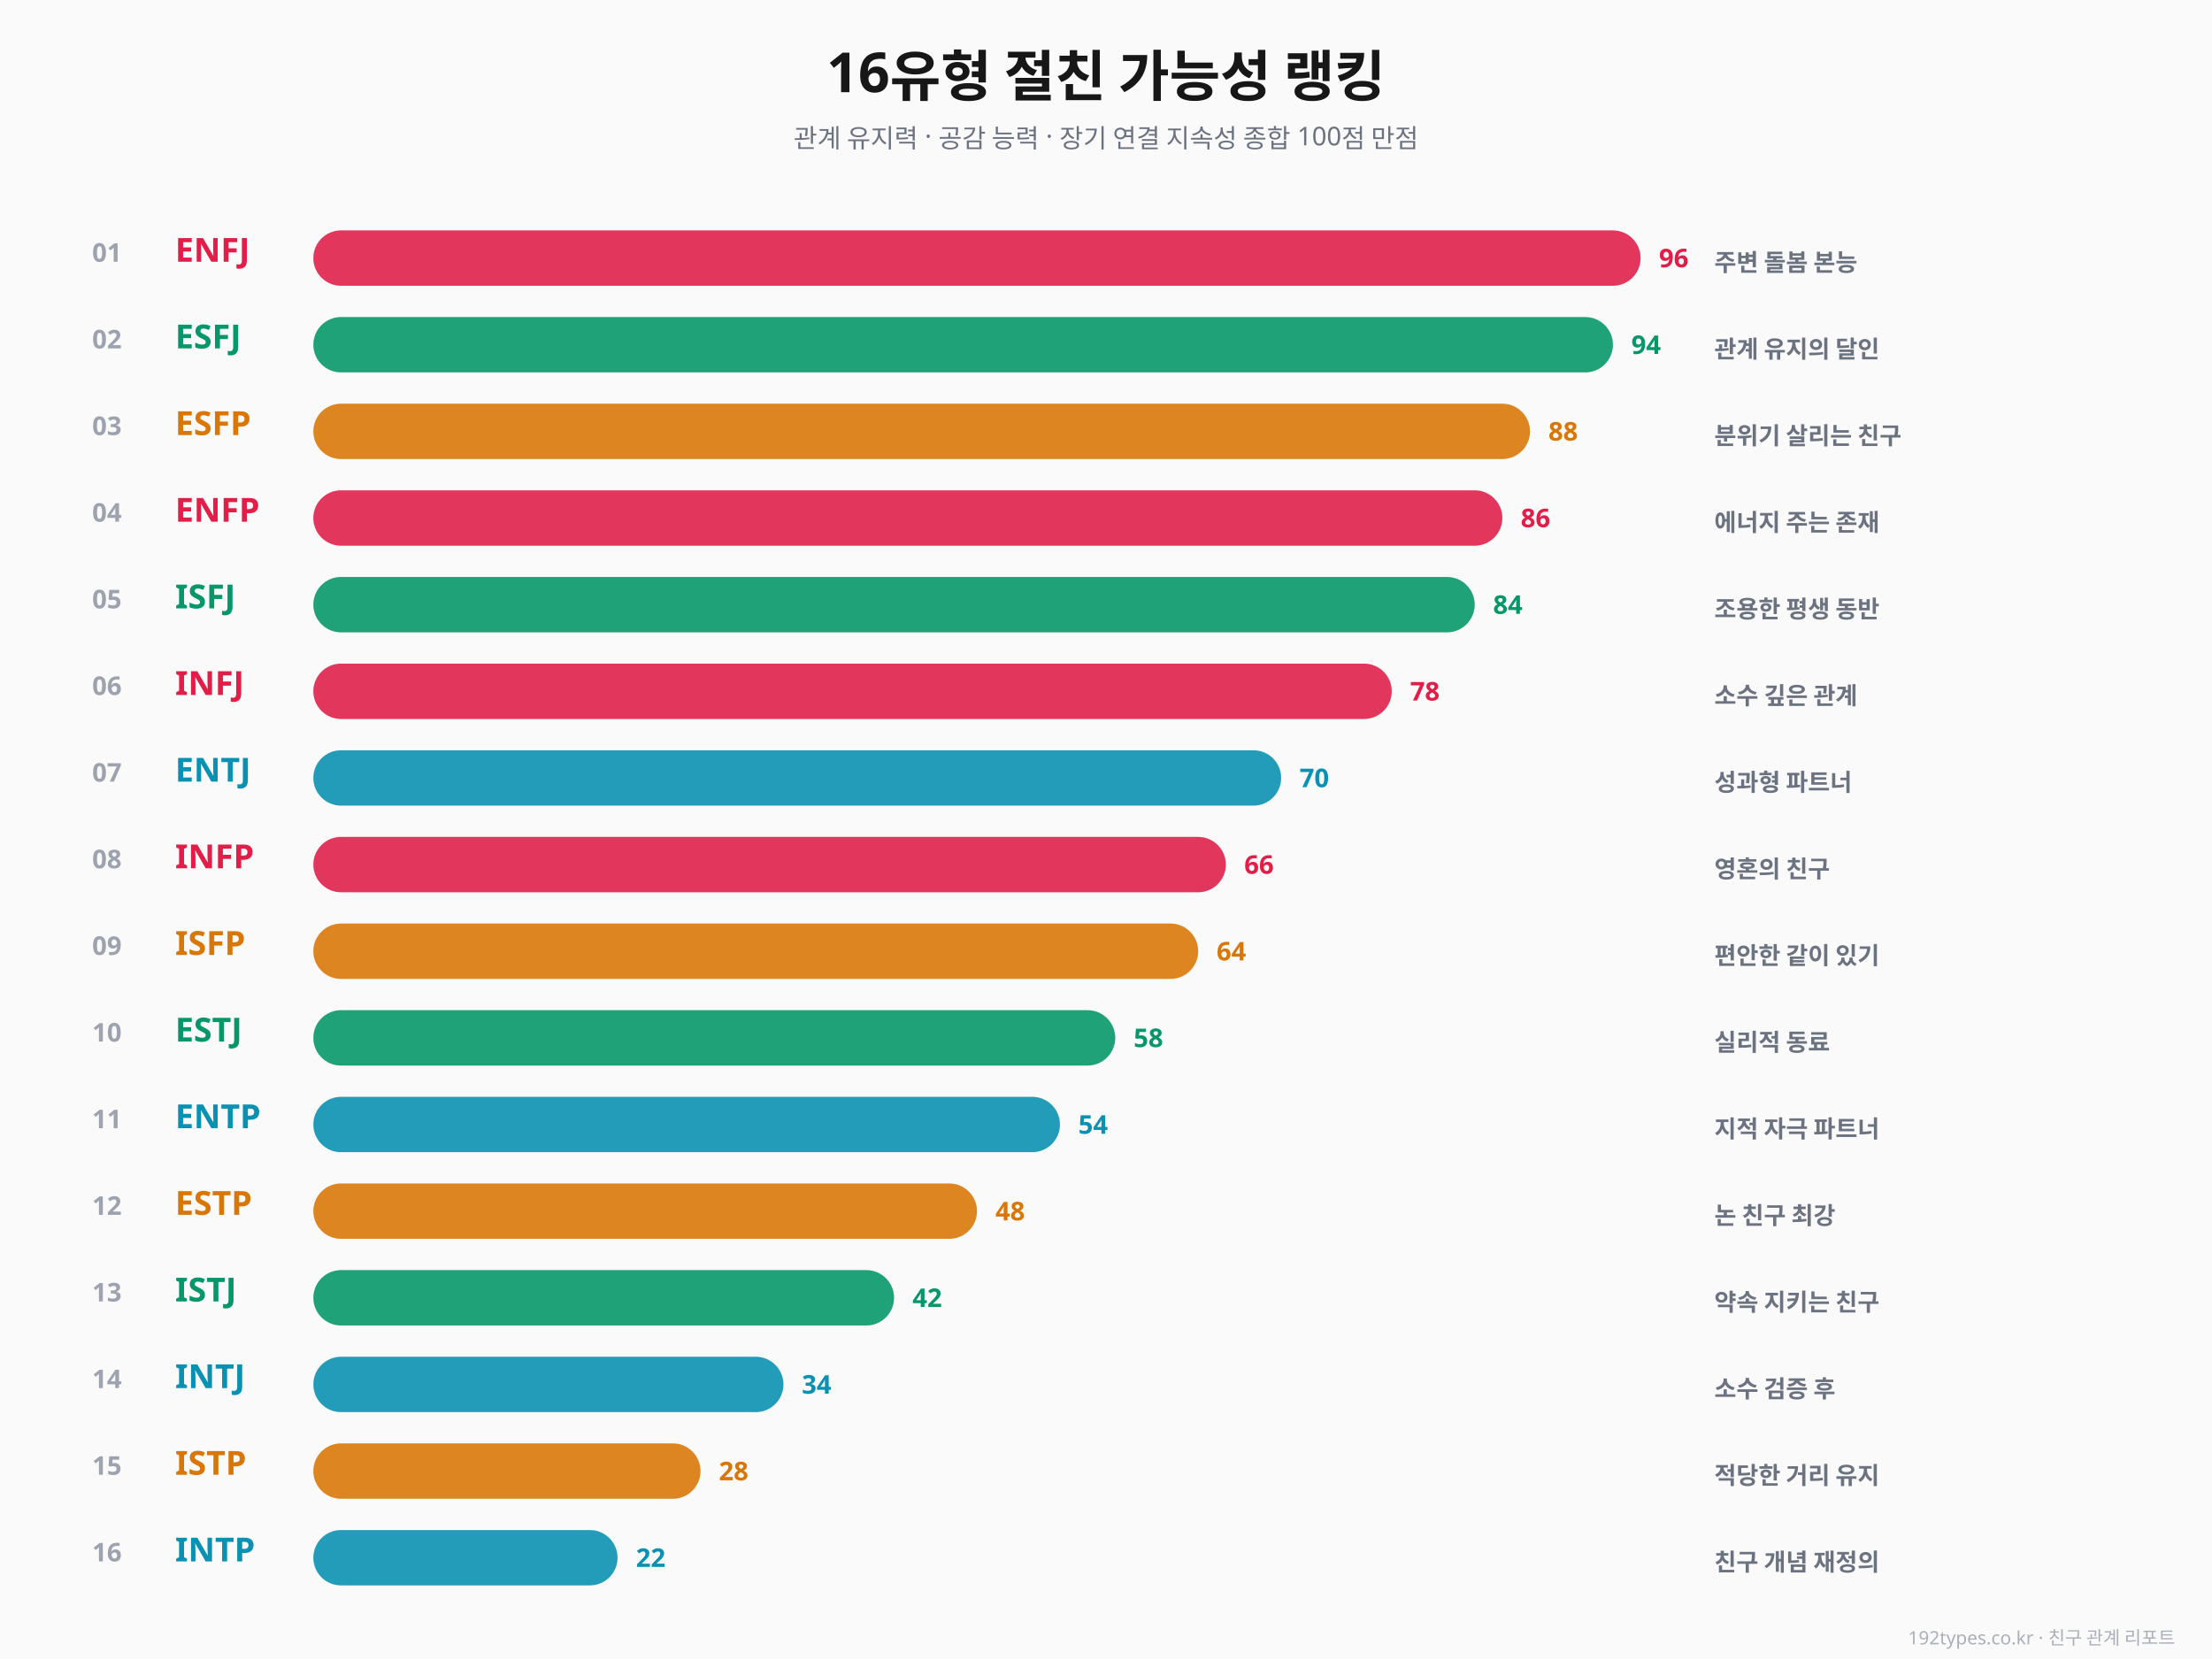
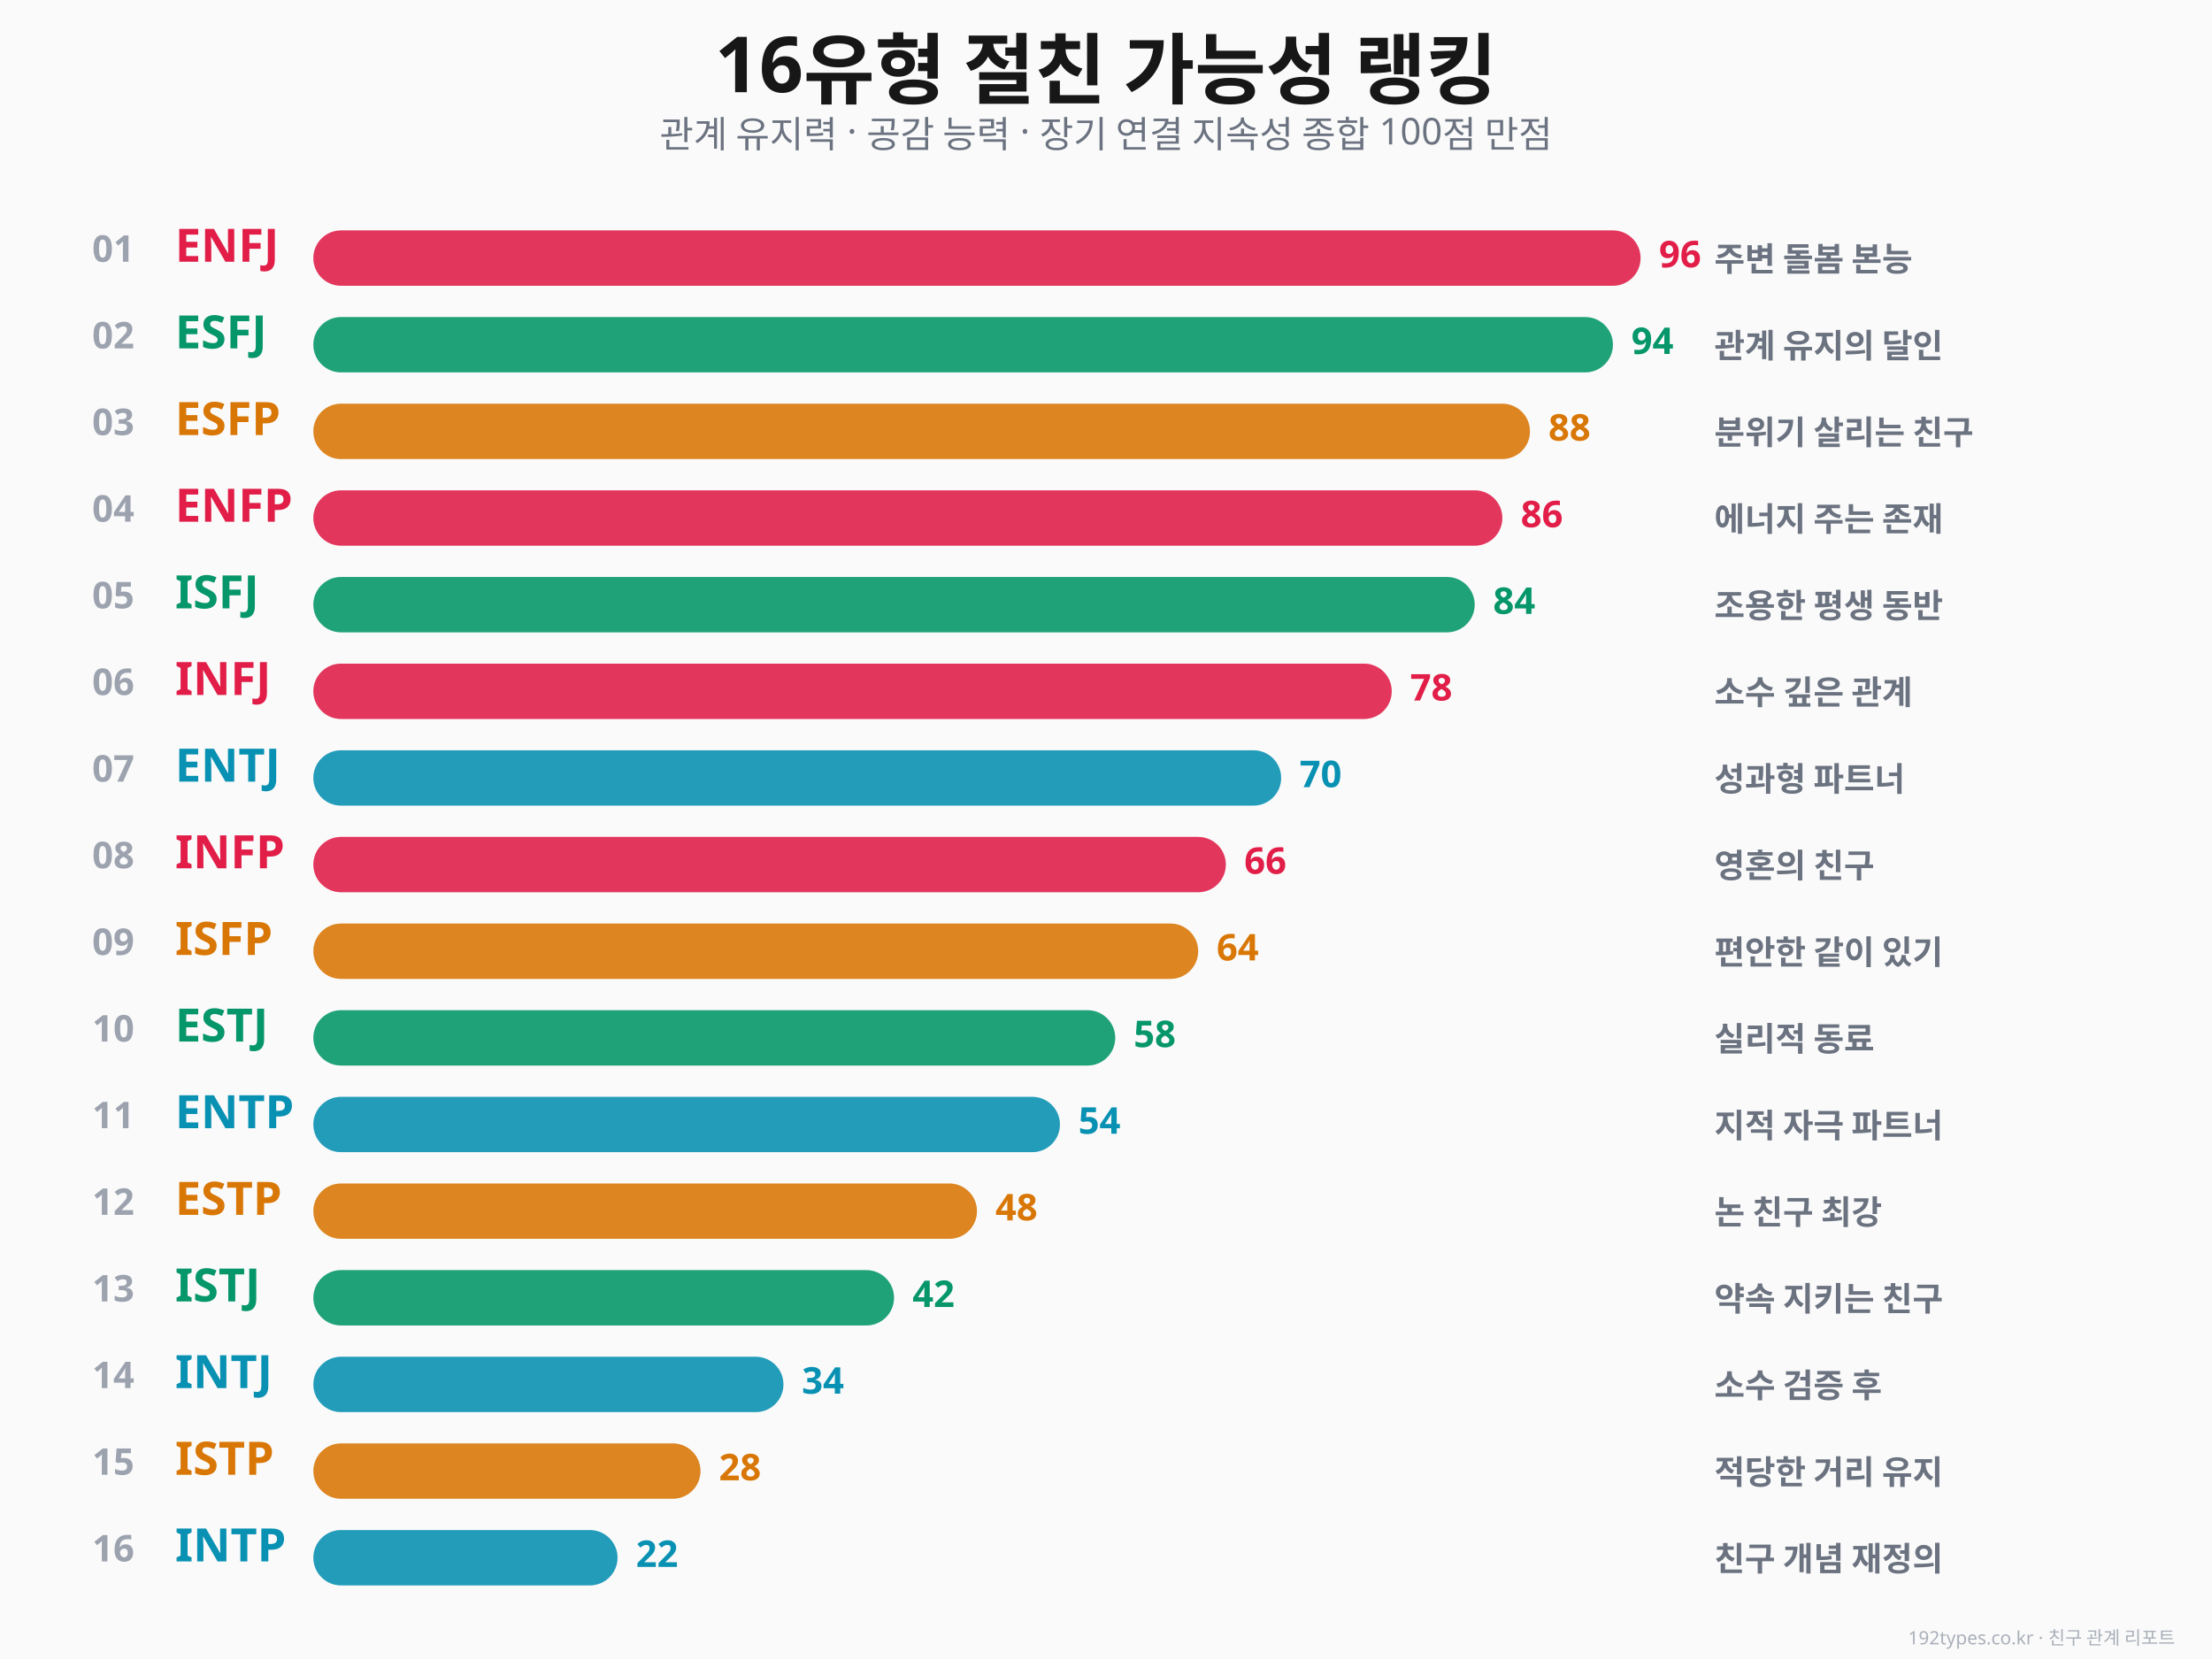
<svg xmlns="http://www.w3.org/2000/svg" viewBox="0 0 1200 900" width="1200" height="900" font-family="'Pretendard', 'Apple SD Gothic Neo', 'Noto Sans KR', system-ui, sans-serif">
  <rect width="1200" height="900" fill="#fafafa" />
-   <text x="600" y="50" text-anchor="middle" font-size="30" font-weight="800" fill="#171717">16유형 절친 가능성 랭킹</text>
-   <text x="600" y="80" text-anchor="middle" font-size="14" font-weight="500" fill="#6b7280">관계 유지력 · 공감 능력 · 장기 연결 지속성 종합 100점 만점</text>
-   <text x="50" y="142" font-size="14" font-weight="800" fill="#9ca3af">01</text>
-   <text x="95" y="142" font-size="18" font-weight="800" fill="#e11d48">ENFJ</text>
+   <text x="600" y="50" text-anchor="middle" font-size="42" font-weight="800" fill="#171717">16유형 절친 가능성 랭킹</text>
+   <text x="600" y="80" text-anchor="middle" font-size="20" font-weight="500" fill="#6b7280">관계 유지력 · 공감 능력 · 장기 연결 지속성 종합 100점 만점</text>
+   <text x="50" y="142" font-size="20" font-weight="800" fill="#9ca3af">01</text>
+   <text x="95" y="142" font-size="25" font-weight="800" fill="#e11d48">ENFJ</text>
  <rect x="170" y="125" width="720" height="30" rx="15" fill="#e11d48" opacity="0.25" />
  <rect x="170" y="125" width="720" height="30" rx="15" fill="#e11d48" opacity="0.85" />
-   <text x="900" y="145" font-size="14" font-weight="800" fill="#e11d48">96</text>
-   <text x="930" y="147" font-size="13" font-weight="600" fill="#6b7280">주변 돌봄 본능</text>
-   <text x="50" y="189" font-size="14" font-weight="800" fill="#9ca3af">02</text>
-   <text x="95" y="189" font-size="18" font-weight="800" fill="#059669">ESFJ</text>
+   <text x="900" y="145" font-size="20" font-weight="800" fill="#e11d48">96</text>
+   <text x="930" y="147" font-size="18" font-weight="600" fill="#6b7280">주변 돌봄 본능</text>
+   <text x="50" y="189" font-size="20" font-weight="800" fill="#9ca3af">02</text>
+   <text x="95" y="189" font-size="25" font-weight="800" fill="#059669">ESFJ</text>
  <rect x="170" y="172" width="705" height="30" rx="15" fill="#059669" opacity="0.25" />
  <rect x="170" y="172" width="705" height="30" rx="15" fill="#059669" opacity="0.85" />
-   <text x="885" y="192" font-size="14" font-weight="800" fill="#059669">94</text>
-   <text x="930" y="194" font-size="13" font-weight="600" fill="#6b7280">관계 유지의 달인</text>
-   <text x="50" y="236" font-size="14" font-weight="800" fill="#9ca3af">03</text>
-   <text x="95" y="236" font-size="18" font-weight="800" fill="#d97706">ESFP</text>
+   <text x="885" y="192" font-size="20" font-weight="800" fill="#059669">94</text>
+   <text x="930" y="194" font-size="18" font-weight="600" fill="#6b7280">관계 유지의 달인</text>
+   <text x="50" y="236" font-size="20" font-weight="800" fill="#9ca3af">03</text>
+   <text x="95" y="236" font-size="25" font-weight="800" fill="#d97706">ESFP</text>
  <rect x="170" y="219" width="660" height="30" rx="15" fill="#d97706" opacity="0.25" />
  <rect x="170" y="219" width="660" height="30" rx="15" fill="#d97706" opacity="0.85" />
-   <text x="840" y="239" font-size="14" font-weight="800" fill="#d97706">88</text>
-   <text x="930" y="241" font-size="13" font-weight="600" fill="#6b7280">분위기 살리는 친구</text>
-   <text x="50" y="283" font-size="14" font-weight="800" fill="#9ca3af">04</text>
-   <text x="95" y="283" font-size="18" font-weight="800" fill="#e11d48">ENFP</text>
+   <text x="840" y="239" font-size="20" font-weight="800" fill="#d97706">88</text>
+   <text x="930" y="241" font-size="18" font-weight="600" fill="#6b7280">분위기 살리는 친구</text>
+   <text x="50" y="283" font-size="20" font-weight="800" fill="#9ca3af">04</text>
+   <text x="95" y="283" font-size="25" font-weight="800" fill="#e11d48">ENFP</text>
  <rect x="170" y="266" width="645" height="30" rx="15" fill="#e11d48" opacity="0.25" />
  <rect x="170" y="266" width="645" height="30" rx="15" fill="#e11d48" opacity="0.85" />
-   <text x="825" y="286" font-size="14" font-weight="800" fill="#e11d48">86</text>
-   <text x="930" y="288" font-size="13" font-weight="600" fill="#6b7280">에너지 주는 존재</text>
-   <text x="50" y="330" font-size="14" font-weight="800" fill="#9ca3af">05</text>
-   <text x="95" y="330" font-size="18" font-weight="800" fill="#059669">ISFJ</text>
+   <text x="825" y="286" font-size="20" font-weight="800" fill="#e11d48">86</text>
+   <text x="930" y="288" font-size="18" font-weight="600" fill="#6b7280">에너지 주는 존재</text>
+   <text x="50" y="330" font-size="20" font-weight="800" fill="#9ca3af">05</text>
+   <text x="95" y="330" font-size="25" font-weight="800" fill="#059669">ISFJ</text>
  <rect x="170" y="313" width="630" height="30" rx="15" fill="#059669" opacity="0.25" />
  <rect x="170" y="313" width="630" height="30" rx="15" fill="#059669" opacity="0.85" />
-   <text x="810" y="333" font-size="14" font-weight="800" fill="#059669">84</text>
-   <text x="930" y="335" font-size="13" font-weight="600" fill="#6b7280">조용한 평생 동반</text>
-   <text x="50" y="377" font-size="14" font-weight="800" fill="#9ca3af">06</text>
-   <text x="95" y="377" font-size="18" font-weight="800" fill="#e11d48">INFJ</text>
+   <text x="810" y="333" font-size="20" font-weight="800" fill="#059669">84</text>
+   <text x="930" y="335" font-size="18" font-weight="600" fill="#6b7280">조용한 평생 동반</text>
+   <text x="50" y="377" font-size="20" font-weight="800" fill="#9ca3af">06</text>
+   <text x="95" y="377" font-size="25" font-weight="800" fill="#e11d48">INFJ</text>
  <rect x="170" y="360" width="585" height="30" rx="15" fill="#e11d48" opacity="0.25" />
  <rect x="170" y="360" width="585" height="30" rx="15" fill="#e11d48" opacity="0.85" />
-   <text x="765" y="380" font-size="14" font-weight="800" fill="#e11d48">78</text>
-   <text x="930" y="382" font-size="13" font-weight="600" fill="#6b7280">소수 깊은 관계</text>
-   <text x="50" y="424" font-size="14" font-weight="800" fill="#9ca3af">07</text>
-   <text x="95" y="424" font-size="18" font-weight="800" fill="#0891b2">ENTJ</text>
+   <text x="765" y="380" font-size="20" font-weight="800" fill="#e11d48">78</text>
+   <text x="930" y="382" font-size="18" font-weight="600" fill="#6b7280">소수 깊은 관계</text>
+   <text x="50" y="424" font-size="20" font-weight="800" fill="#9ca3af">07</text>
+   <text x="95" y="424" font-size="25" font-weight="800" fill="#0891b2">ENTJ</text>
  <rect x="170" y="407" width="525" height="30" rx="15" fill="#0891b2" opacity="0.25" />
  <rect x="170" y="407" width="525" height="30" rx="15" fill="#0891b2" opacity="0.85" />
-   <text x="705" y="427" font-size="14" font-weight="800" fill="#0891b2">70</text>
-   <text x="930" y="429" font-size="13" font-weight="600" fill="#6b7280">성과형 파트너</text>
-   <text x="50" y="471" font-size="14" font-weight="800" fill="#9ca3af">08</text>
-   <text x="95" y="471" font-size="18" font-weight="800" fill="#e11d48">INFP</text>
+   <text x="705" y="427" font-size="20" font-weight="800" fill="#0891b2">70</text>
+   <text x="930" y="429" font-size="18" font-weight="600" fill="#6b7280">성과형 파트너</text>
+   <text x="50" y="471" font-size="20" font-weight="800" fill="#9ca3af">08</text>
+   <text x="95" y="471" font-size="25" font-weight="800" fill="#e11d48">INFP</text>
  <rect x="170" y="454" width="495" height="30" rx="15" fill="#e11d48" opacity="0.25" />
  <rect x="170" y="454" width="495" height="30" rx="15" fill="#e11d48" opacity="0.85" />
-   <text x="675" y="474" font-size="14" font-weight="800" fill="#e11d48">66</text>
-   <text x="930" y="476" font-size="13" font-weight="600" fill="#6b7280">영혼의 친구</text>
-   <text x="50" y="518" font-size="14" font-weight="800" fill="#9ca3af">09</text>
-   <text x="95" y="518" font-size="18" font-weight="800" fill="#d97706">ISFP</text>
+   <text x="675" y="474" font-size="20" font-weight="800" fill="#e11d48">66</text>
+   <text x="930" y="476" font-size="18" font-weight="600" fill="#6b7280">영혼의 친구</text>
+   <text x="50" y="518" font-size="20" font-weight="800" fill="#9ca3af">09</text>
+   <text x="95" y="518" font-size="25" font-weight="800" fill="#d97706">ISFP</text>
  <rect x="170" y="501" width="480" height="30" rx="15" fill="#d97706" opacity="0.25" />
  <rect x="170" y="501" width="480" height="30" rx="15" fill="#d97706" opacity="0.85" />
-   <text x="660" y="521" font-size="14" font-weight="800" fill="#d97706">64</text>
-   <text x="930" y="523" font-size="13" font-weight="600" fill="#6b7280">편안한 같이 있기</text>
-   <text x="50" y="565" font-size="14" font-weight="800" fill="#9ca3af">10</text>
-   <text x="95" y="565" font-size="18" font-weight="800" fill="#059669">ESTJ</text>
+   <text x="660" y="521" font-size="20" font-weight="800" fill="#d97706">64</text>
+   <text x="930" y="523" font-size="18" font-weight="600" fill="#6b7280">편안한 같이 있기</text>
+   <text x="50" y="565" font-size="20" font-weight="800" fill="#9ca3af">10</text>
+   <text x="95" y="565" font-size="25" font-weight="800" fill="#059669">ESTJ</text>
  <rect x="170" y="548" width="435" height="30" rx="15" fill="#059669" opacity="0.25" />
  <rect x="170" y="548" width="435" height="30" rx="15" fill="#059669" opacity="0.85" />
-   <text x="615" y="568" font-size="14" font-weight="800" fill="#059669">58</text>
-   <text x="930" y="570" font-size="13" font-weight="600" fill="#6b7280">실리적 동료</text>
-   <text x="50" y="612" font-size="14" font-weight="800" fill="#9ca3af">11</text>
-   <text x="95" y="612" font-size="18" font-weight="800" fill="#0891b2">ENTP</text>
+   <text x="615" y="568" font-size="20" font-weight="800" fill="#059669">58</text>
+   <text x="930" y="570" font-size="18" font-weight="600" fill="#6b7280">실리적 동료</text>
+   <text x="50" y="612" font-size="20" font-weight="800" fill="#9ca3af">11</text>
+   <text x="95" y="612" font-size="25" font-weight="800" fill="#0891b2">ENTP</text>
  <rect x="170" y="595" width="405" height="30" rx="15" fill="#0891b2" opacity="0.25" />
  <rect x="170" y="595" width="405" height="30" rx="15" fill="#0891b2" opacity="0.85" />
-   <text x="585" y="615" font-size="14" font-weight="800" fill="#0891b2">54</text>
-   <text x="930" y="617" font-size="13" font-weight="600" fill="#6b7280">지적 자극 파트너</text>
-   <text x="50" y="659" font-size="14" font-weight="800" fill="#9ca3af">12</text>
-   <text x="95" y="659" font-size="18" font-weight="800" fill="#d97706">ESTP</text>
+   <text x="585" y="615" font-size="20" font-weight="800" fill="#0891b2">54</text>
+   <text x="930" y="617" font-size="18" font-weight="600" fill="#6b7280">지적 자극 파트너</text>
+   <text x="50" y="659" font-size="20" font-weight="800" fill="#9ca3af">12</text>
+   <text x="95" y="659" font-size="25" font-weight="800" fill="#d97706">ESTP</text>
  <rect x="170" y="642" width="360" height="30" rx="15" fill="#d97706" opacity="0.25" />
  <rect x="170" y="642" width="360" height="30" rx="15" fill="#d97706" opacity="0.85" />
-   <text x="540" y="662" font-size="14" font-weight="800" fill="#d97706">48</text>
-   <text x="930" y="664" font-size="13" font-weight="600" fill="#6b7280">논 친구 최강</text>
-   <text x="50" y="706" font-size="14" font-weight="800" fill="#9ca3af">13</text>
-   <text x="95" y="706" font-size="18" font-weight="800" fill="#059669">ISTJ</text>
+   <text x="540" y="662" font-size="20" font-weight="800" fill="#d97706">48</text>
+   <text x="930" y="664" font-size="18" font-weight="600" fill="#6b7280">논 친구 최강</text>
+   <text x="50" y="706" font-size="20" font-weight="800" fill="#9ca3af">13</text>
+   <text x="95" y="706" font-size="25" font-weight="800" fill="#059669">ISTJ</text>
  <rect x="170" y="689" width="315" height="30" rx="15" fill="#059669" opacity="0.25" />
  <rect x="170" y="689" width="315" height="30" rx="15" fill="#059669" opacity="0.85" />
-   <text x="495" y="709" font-size="14" font-weight="800" fill="#059669">42</text>
-   <text x="930" y="711" font-size="13" font-weight="600" fill="#6b7280">약속 지키는 친구</text>
-   <text x="50" y="753" font-size="14" font-weight="800" fill="#9ca3af">14</text>
-   <text x="95" y="753" font-size="18" font-weight="800" fill="#0891b2">INTJ</text>
+   <text x="495" y="709" font-size="20" font-weight="800" fill="#059669">42</text>
+   <text x="930" y="711" font-size="18" font-weight="600" fill="#6b7280">약속 지키는 친구</text>
+   <text x="50" y="753" font-size="20" font-weight="800" fill="#9ca3af">14</text>
+   <text x="95" y="753" font-size="25" font-weight="800" fill="#0891b2">INTJ</text>
  <rect x="170" y="736" width="255" height="30" rx="15" fill="#0891b2" opacity="0.25" />
  <rect x="170" y="736" width="255" height="30" rx="15" fill="#0891b2" opacity="0.85" />
-   <text x="435" y="756" font-size="14" font-weight="800" fill="#0891b2">34</text>
-   <text x="930" y="758" font-size="13" font-weight="600" fill="#6b7280">소수 검증 후</text>
-   <text x="50" y="800" font-size="14" font-weight="800" fill="#9ca3af">15</text>
-   <text x="95" y="800" font-size="18" font-weight="800" fill="#d97706">ISTP</text>
+   <text x="435" y="756" font-size="20" font-weight="800" fill="#0891b2">34</text>
+   <text x="930" y="758" font-size="18" font-weight="600" fill="#6b7280">소수 검증 후</text>
+   <text x="50" y="800" font-size="20" font-weight="800" fill="#9ca3af">15</text>
+   <text x="95" y="800" font-size="25" font-weight="800" fill="#d97706">ISTP</text>
  <rect x="170" y="783" width="210" height="30" rx="15" fill="#d97706" opacity="0.25" />
  <rect x="170" y="783" width="210" height="30" rx="15" fill="#d97706" opacity="0.85" />
-   <text x="390" y="803" font-size="14" font-weight="800" fill="#d97706">28</text>
-   <text x="930" y="805" font-size="13" font-weight="600" fill="#6b7280">적당한 거리 유지</text>
-   <text x="50" y="847" font-size="14" font-weight="800" fill="#9ca3af">16</text>
-   <text x="95" y="847" font-size="18" font-weight="800" fill="#0891b2">INTP</text>
+   <text x="390" y="803" font-size="20" font-weight="800" fill="#d97706">28</text>
+   <text x="930" y="805" font-size="18" font-weight="600" fill="#6b7280">적당한 거리 유지</text>
+   <text x="50" y="847" font-size="20" font-weight="800" fill="#9ca3af">16</text>
+   <text x="95" y="847" font-size="25" font-weight="800" fill="#0891b2">INTP</text>
  <rect x="170" y="830" width="165" height="30" rx="15" fill="#0891b2" opacity="0.25" />
  <rect x="170" y="830" width="165" height="30" rx="15" fill="#0891b2" opacity="0.85" />
-   <text x="345" y="850" font-size="14" font-weight="800" fill="#0891b2">22</text>
-   <text x="930" y="852" font-size="13" font-weight="600" fill="#6b7280">친구 개념 재정의</text>
+   <text x="345" y="850" font-size="20" font-weight="800" fill="#0891b2">22</text>
+   <text x="930" y="852" font-size="18" font-weight="600" fill="#6b7280">친구 개념 재정의</text>
  <text x="1180" y="892" text-anchor="end" font-size="10" font-weight="500" fill="#9ca3af" opacity="0.85">192types.co.kr · 친구 관계 리포트</text>
</svg>
